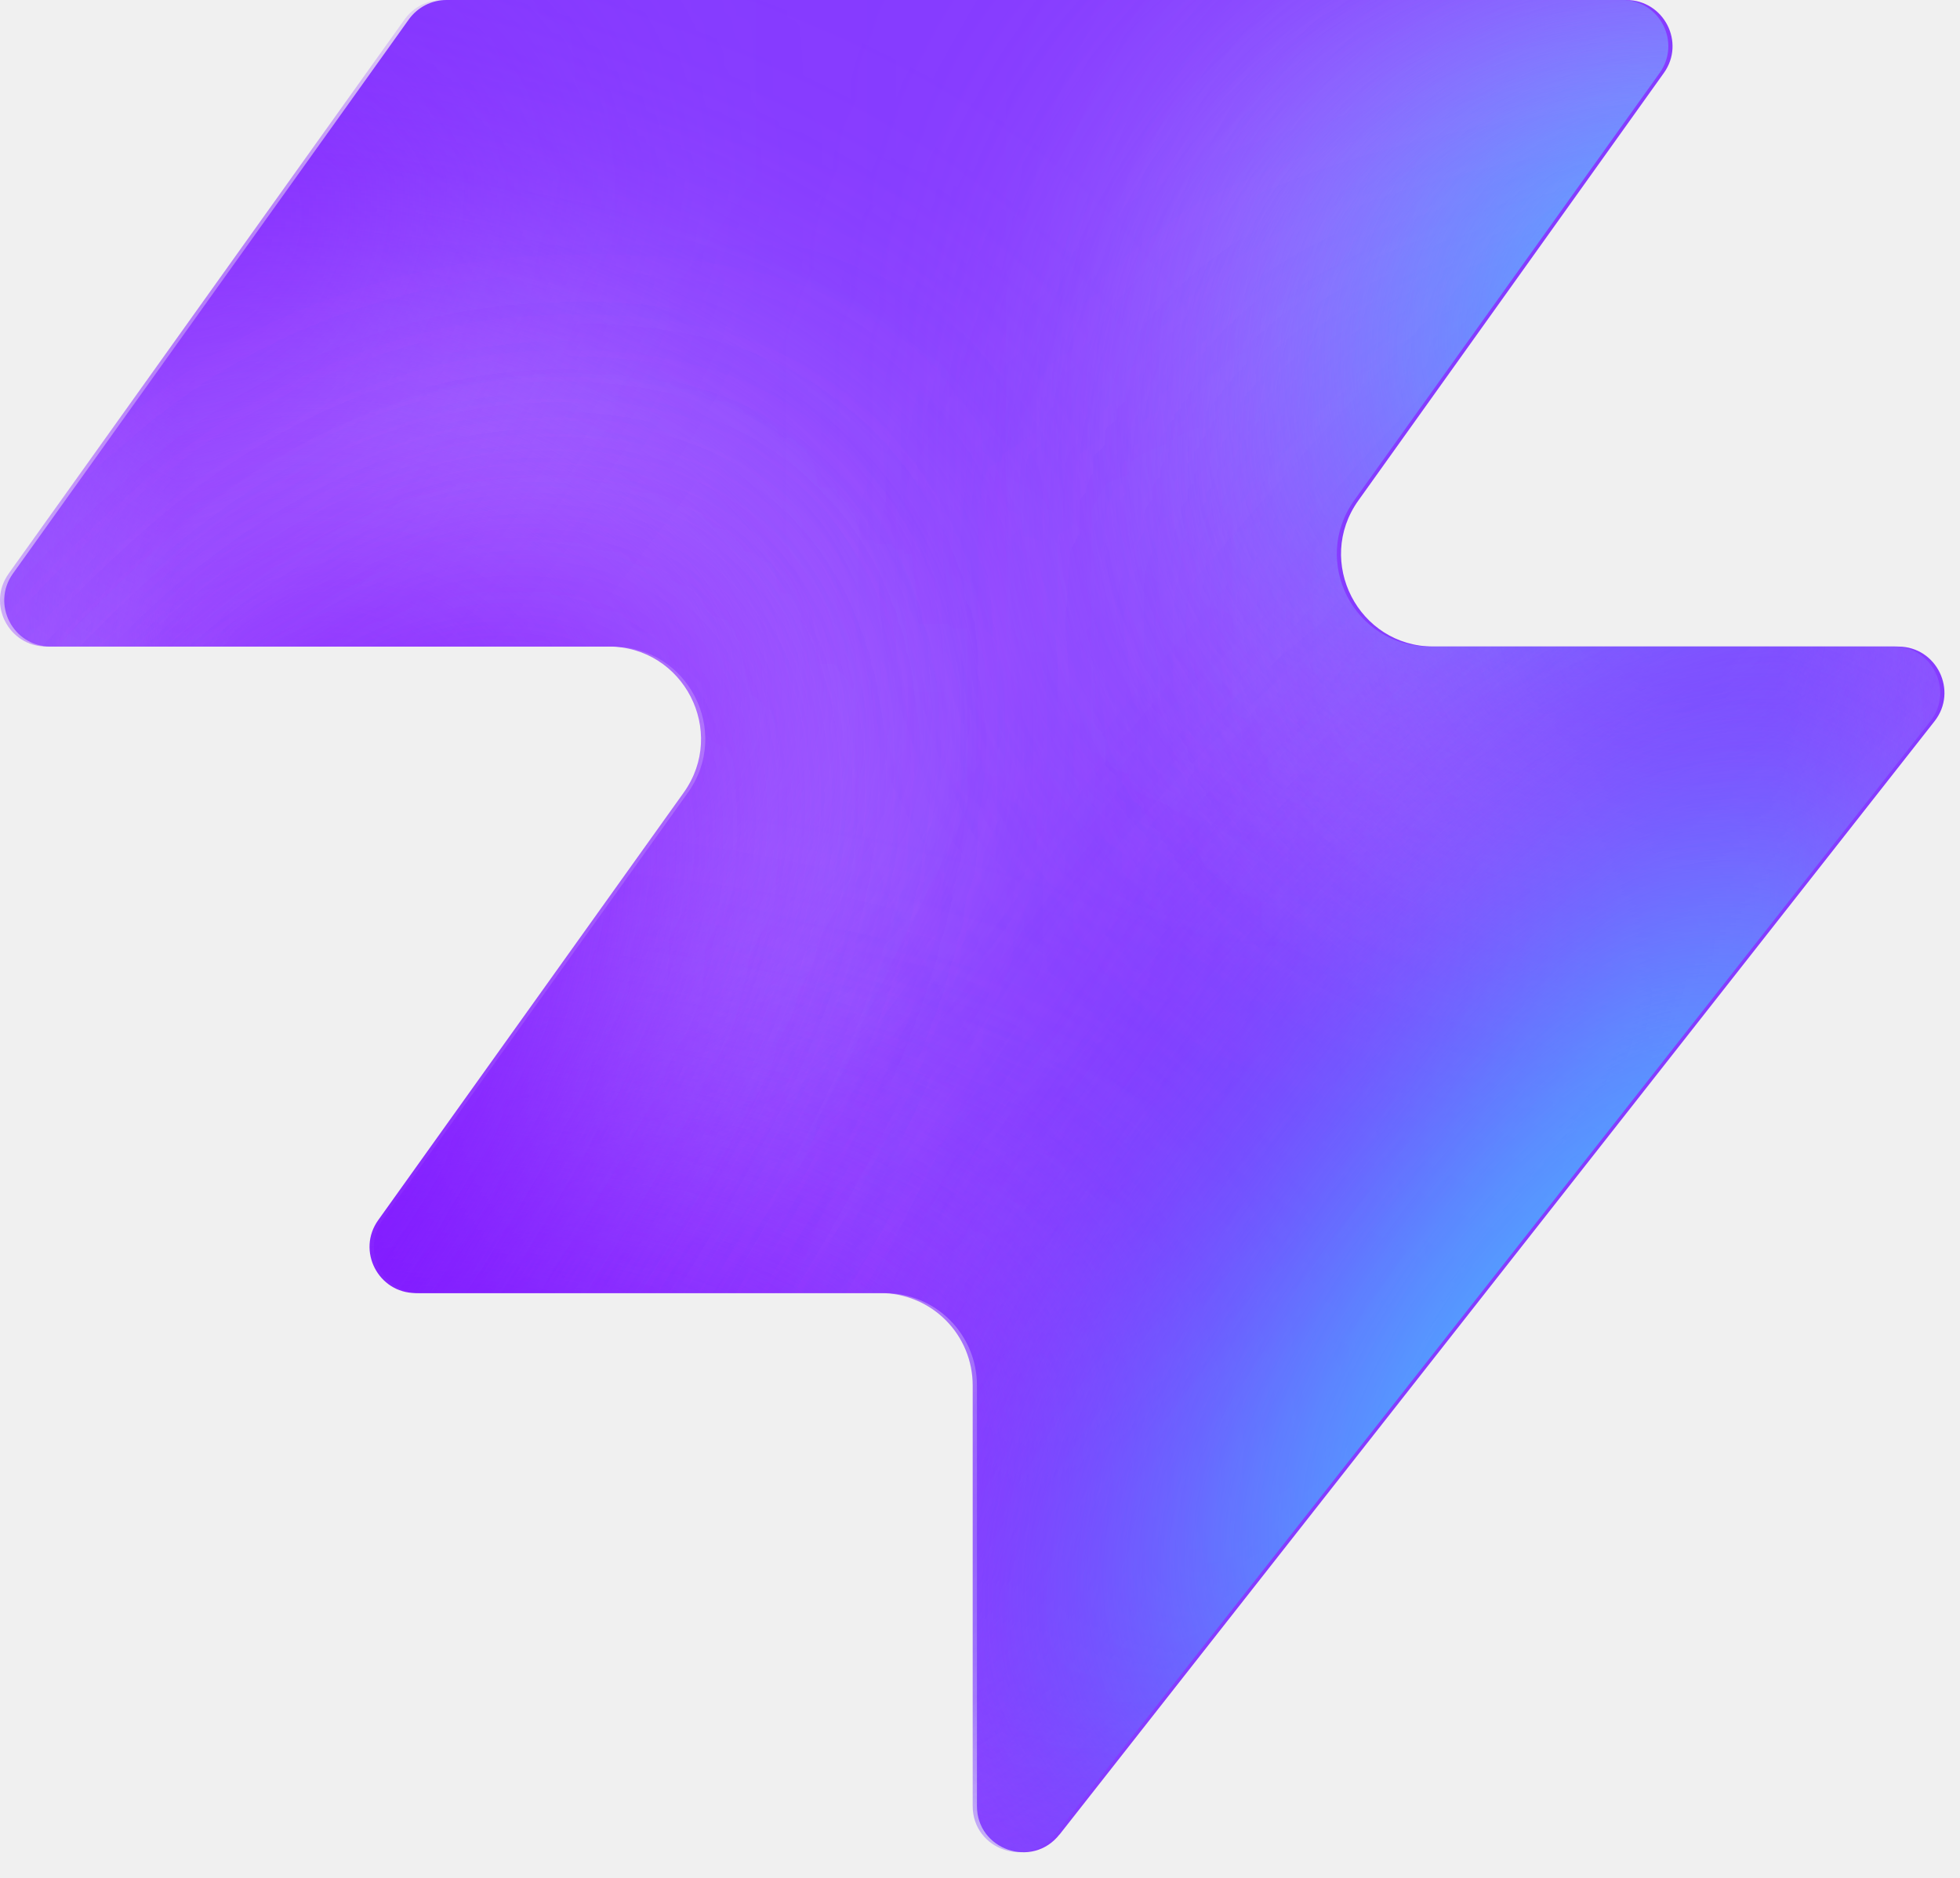
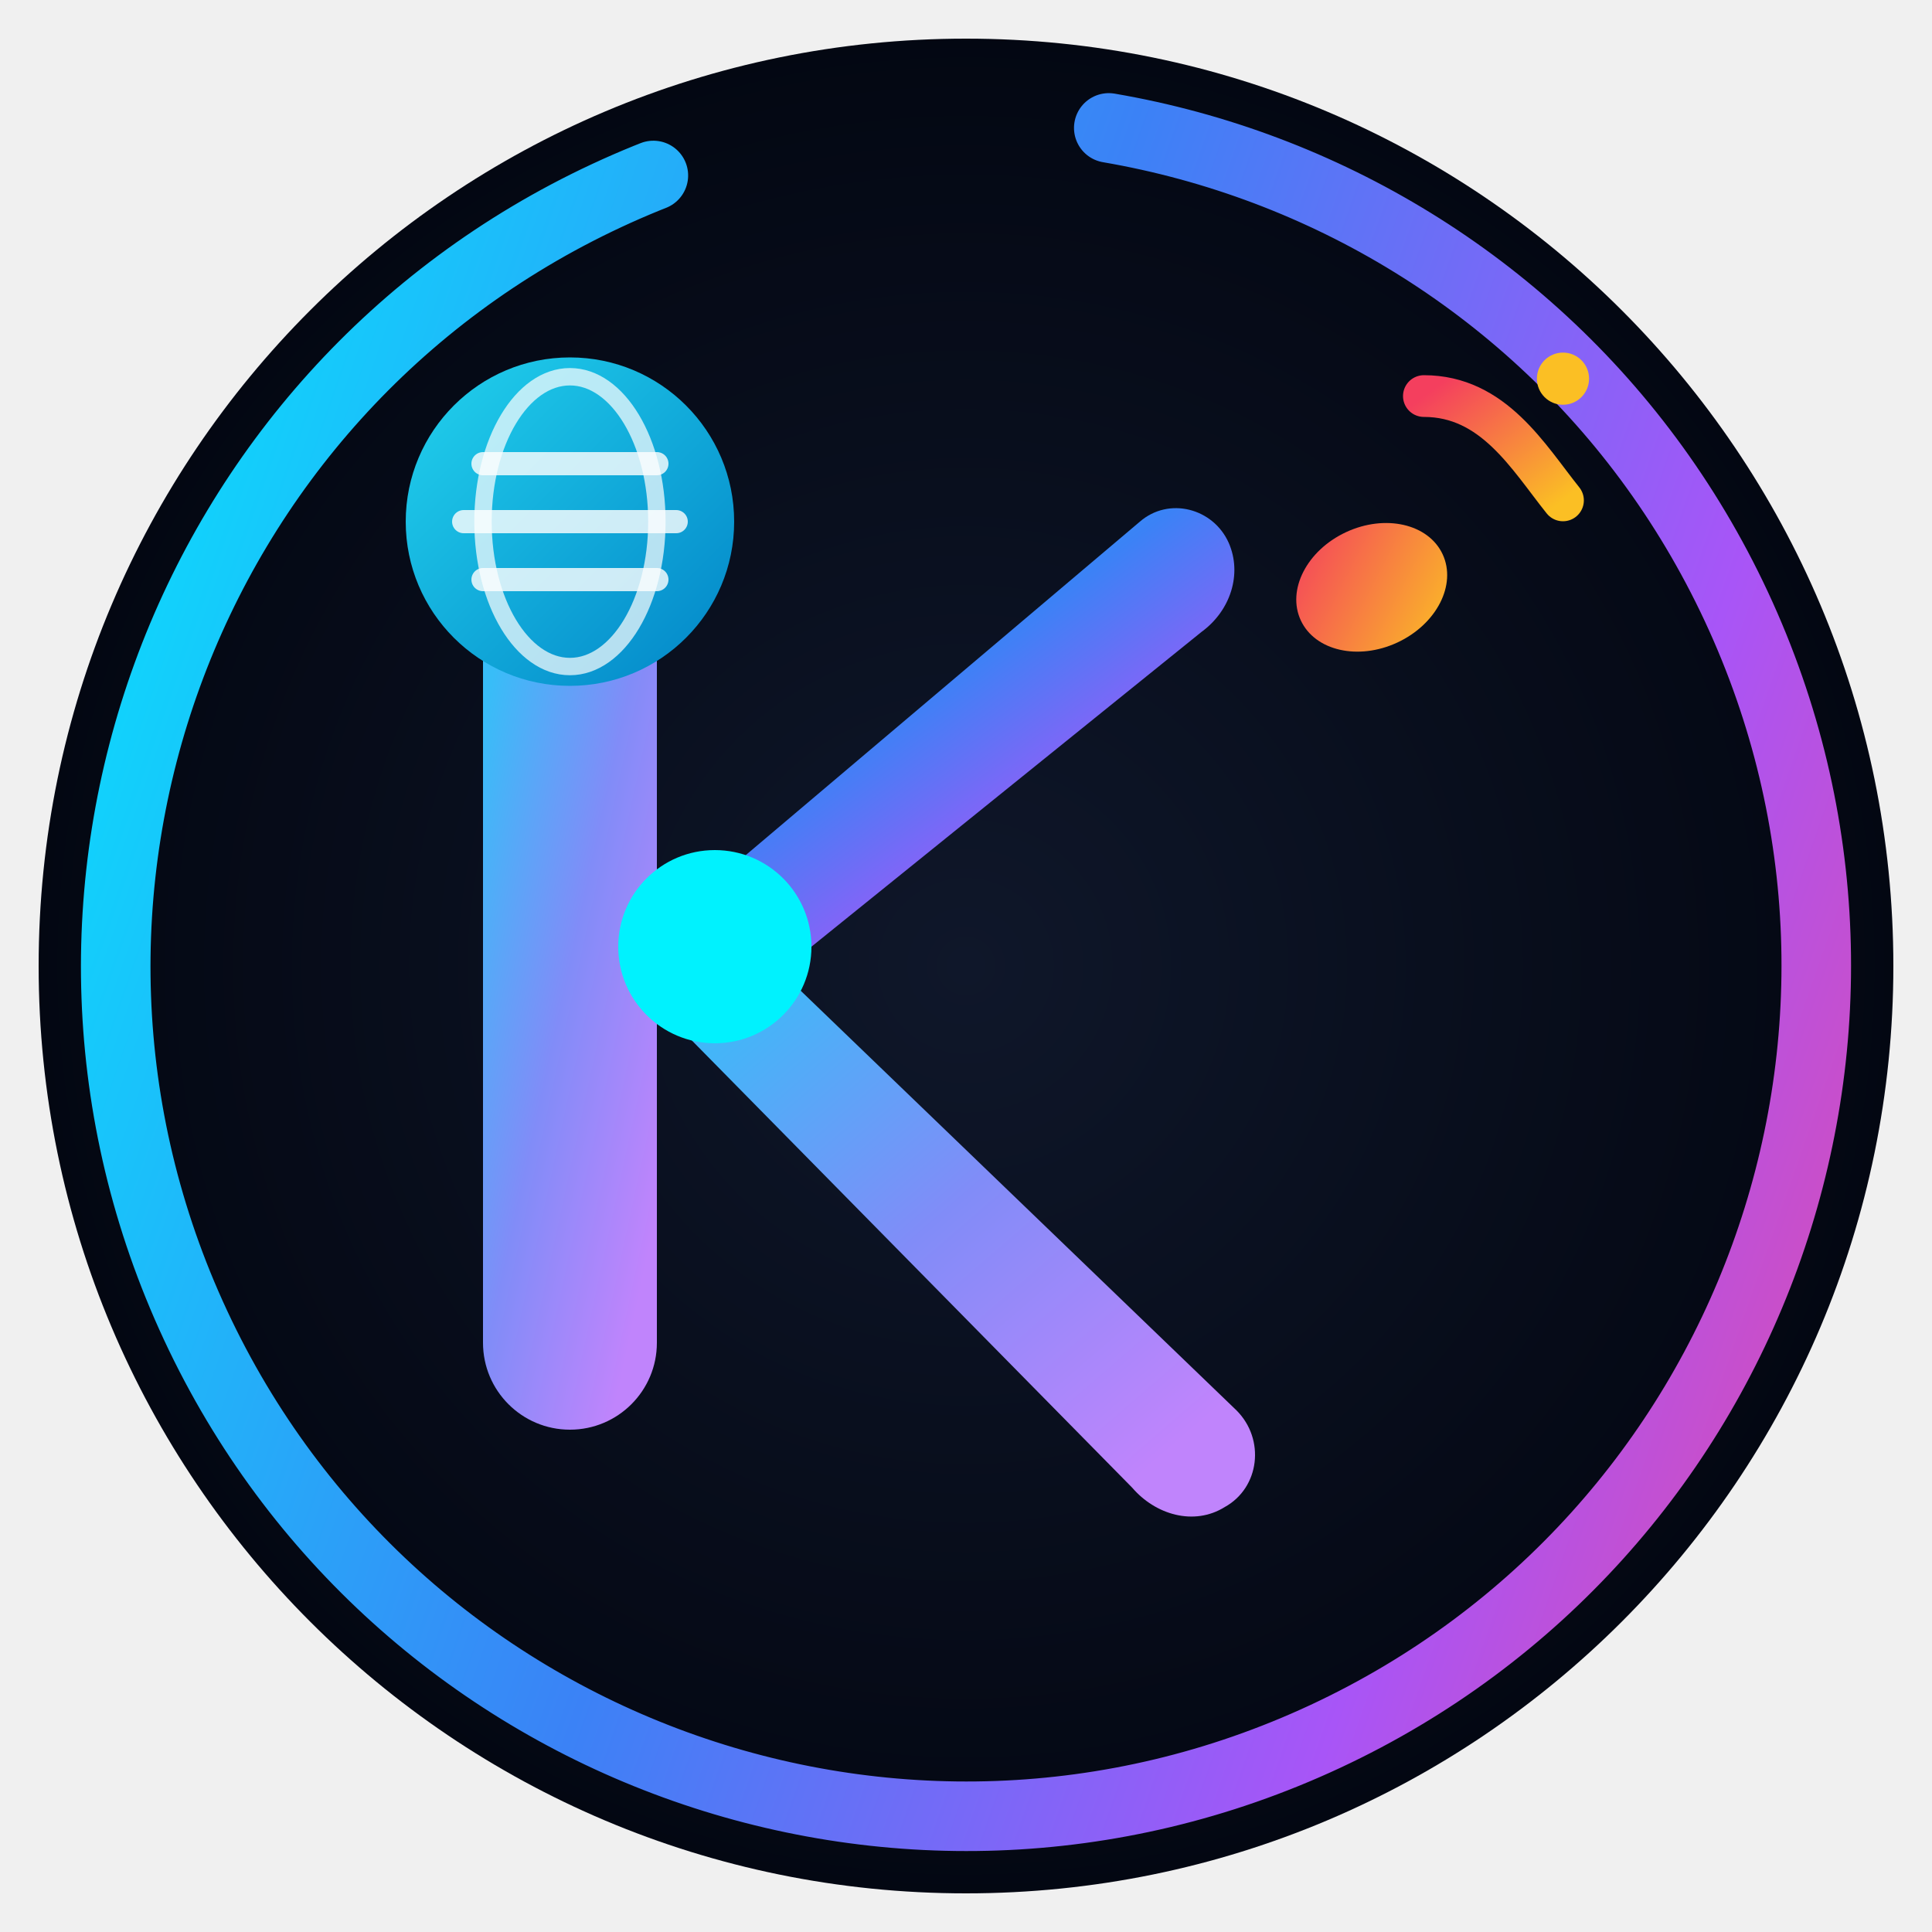
- <svg xmlns="http://www.w3.org/2000/svg" width="48" height="46" fill="none" viewBox="0 0 48 46">
-   <path fill="#863bff" d="M25.946 44.938c-.664.845-2.021.375-2.021-.698V33.937a2.26 2.26 0 0 0-2.262-2.262H10.287c-.92 0-1.456-1.04-.92-1.788l7.48-10.471c1.07-1.497 0-3.578-1.842-3.578H1.237c-.92 0-1.456-1.04-.92-1.788L10.013.474c.214-.297.556-.474.92-.474h28.894c.92 0 1.456 1.04.92 1.788l-7.48 10.471c-1.07 1.498 0 3.579 1.842 3.579h11.377c.943 0 1.473 1.088.89 1.83L25.947 44.94z" style="fill:#863bff;fill:color(display-p3 .525 .23 1);fill-opacity:1" />
-   <mask id="a" width="48" height="46" x="0" y="0" maskUnits="userSpaceOnUse" style="mask-type:alpha">
-     <path fill="#000" d="M25.842 44.938c-.664.844-2.021.375-2.021-.698V33.937a2.26 2.26 0 0 0-2.262-2.262H10.183c-.92 0-1.456-1.04-.92-1.788l7.48-10.471c1.07-1.498 0-3.579-1.842-3.579H1.133c-.92 0-1.456-1.04-.92-1.787L9.91.473c.214-.297.556-.474.92-.474h28.894c.92 0 1.456 1.04.92 1.788l-7.48 10.471c-1.07 1.498 0 3.578 1.842 3.578h11.377c.943 0 1.473 1.088.89 1.832L25.843 44.94z" style="fill:#000;fill-opacity:1" />
-   </mask>
-   <g mask="url(#a)">
-     <g filter="url(#b)">
-       <ellipse cx="5.508" cy="14.704" fill="#ede6ff" rx="5.508" ry="14.704" style="fill:#ede6ff;fill:color(display-p3 .927 .903 1);fill-opacity:1" transform="matrix(.00324 1 1 -.00324 -4.47 31.516)" />
-     </g>
-     <g filter="url(#c)">
-       <ellipse cx="10.399" cy="29.851" fill="#ede6ff" rx="10.399" ry="29.851" style="fill:#ede6ff;fill:color(display-p3 .927 .903 1);fill-opacity:1" transform="matrix(.00324 1 1 -.00324 -39.328 7.883)" />
-     </g>
-     <g filter="url(#d)">
-       <ellipse cx="5.508" cy="30.487" fill="#7e14ff" rx="5.508" ry="30.487" style="fill:#7e14ff;fill:color(display-p3 .492 .077 1);fill-opacity:1" transform="rotate(89.814 -25.913 -14.639)scale(1 -1)" />
-     </g>
-     <g filter="url(#e)">
-       <ellipse cx="5.508" cy="30.599" fill="#7e14ff" rx="5.508" ry="30.599" style="fill:#7e14ff;fill:color(display-p3 .492 .077 1);fill-opacity:1" transform="rotate(89.814 -32.644 -3.334)scale(1 -1)" />
-     </g>
-     <g filter="url(#f)">
-       <ellipse cx="5.508" cy="30.599" fill="#7e14ff" rx="5.508" ry="30.599" style="fill:#7e14ff;fill:color(display-p3 .492 .077 1);fill-opacity:1" transform="matrix(.00324 1 1 -.00324 -34.34 30.47)" />
-     </g>
-     <g filter="url(#g)">
-       <ellipse cx="14.072" cy="22.078" fill="#ede6ff" rx="14.072" ry="22.078" style="fill:#ede6ff;fill:color(display-p3 .927 .903 1);fill-opacity:1" transform="rotate(93.35 24.506 48.493)scale(-1 1)" />
-     </g>
-     <g filter="url(#h)">
-       <ellipse cx="3.47" cy="21.501" fill="#7e14ff" rx="3.47" ry="21.501" style="fill:#7e14ff;fill:color(display-p3 .492 .077 1);fill-opacity:1" transform="rotate(89.009 28.708 47.59)scale(-1 1)" />
-     </g>
-     <g filter="url(#i)">
-       <ellipse cx="3.47" cy="21.501" fill="#7e14ff" rx="3.47" ry="21.501" style="fill:#7e14ff;fill:color(display-p3 .492 .077 1);fill-opacity:1" transform="rotate(89.009 28.708 47.59)scale(-1 1)" />
-     </g>
-     <g filter="url(#j)">
-       <ellipse cx=".387" cy="8.972" fill="#7e14ff" rx="4.407" ry="29.108" style="fill:#7e14ff;fill:color(display-p3 .492 .077 1);fill-opacity:1" transform="rotate(39.51 .387 8.972)" />
-     </g>
-     <g filter="url(#k)">
-       <ellipse cx="47.523" cy="-6.092" fill="#7e14ff" rx="4.407" ry="29.108" style="fill:#7e14ff;fill:color(display-p3 .492 .077 1);fill-opacity:1" transform="rotate(37.892 47.523 -6.092)" />
-     </g>
-     <g filter="url(#l)">
-       <ellipse cx="41.412" cy="6.333" fill="#47bfff" rx="5.971" ry="9.665" style="fill:#47bfff;fill:color(display-p3 .28 .748 1);fill-opacity:1" transform="rotate(37.892 41.412 6.333)" />
-     </g>
-     <g filter="url(#m)">
-       <ellipse cx="-1.879" cy="38.332" fill="#7e14ff" rx="4.407" ry="29.108" style="fill:#7e14ff;fill:color(display-p3 .492 .077 1);fill-opacity:1" transform="rotate(37.892 -1.88 38.332)" />
-     </g>
-     <g filter="url(#n)">
-       <ellipse cx="-1.879" cy="38.332" fill="#7e14ff" rx="4.407" ry="29.108" style="fill:#7e14ff;fill:color(display-p3 .492 .077 1);fill-opacity:1" transform="rotate(37.892 -1.88 38.332)" />
-     </g>
-     <g filter="url(#o)">
-       <ellipse cx="35.651" cy="29.907" fill="#7e14ff" rx="4.407" ry="29.108" style="fill:#7e14ff;fill:color(display-p3 .492 .077 1);fill-opacity:1" transform="rotate(37.892 35.651 29.907)" />
-     </g>
-     <g filter="url(#p)">
-       <ellipse cx="38.418" cy="32.4" fill="#47bfff" rx="5.971" ry="15.297" style="fill:#47bfff;fill:color(display-p3 .28 .748 1);fill-opacity:1" transform="rotate(37.892 38.418 32.4)" />
-     </g>
+ <svg xmlns="http://www.w3.org/2000/svg" viewBox="0 0 100 100" fill="none">
+   <defs>
+     <linearGradient id="fav-neon-ring" x1="0%" y1="0%" x2="100%" y2="100%">
+       <stop offset="0%" stop-color="#00f2fe" />
+       <stop offset="45%" stop-color="#3b82f6" />
+       <stop offset="75%" stop-color="#a855f7" />
+       <stop offset="100%" stop-color="#ec4899" />
+     </linearGradient>
+     <linearGradient id="fav-k-grad" x1="15%" y1="10%" x2="85%" y2="90%">
+       <stop offset="0%" stop-color="#38bdf8" />
+       <stop offset="50%" stop-color="#818cf8" />
+       <stop offset="100%" stop-color="#c084fc" />
+     </linearGradient>
+     <linearGradient id="fav-mic-head" x1="0%" y1="0%" x2="100%" y2="100%">
+       <stop offset="0%" stop-color="#22d3ee" />
+       <stop offset="100%" stop-color="#0284c7" />
+     </linearGradient>
+     <linearGradient id="fav-note-grad" x1="0%" y1="0%" x2="100%" y2="100%">
+       <stop offset="0%" stop-color="#f43f5e" />
+       <stop offset="100%" stop-color="#fbbf24" />
+     </linearGradient>
+     <radialGradient id="fav-glow-bg" cx="50%" cy="50%" r="50%">
+       <stop offset="0%" stop-color="#0f172a" />
+       <stop offset="100%" stop-color="#030712" />
+     </radialGradient>
+   </defs>
+   <circle cx="50" cy="50" r="48" fill="url(#fav-glow-bg)" />
+   <circle cx="50" cy="50" r="44" stroke="url(#fav-neon-ring)" stroke-width="3.6" stroke-linecap="round" stroke-dasharray="210 24" transform="rotate(-25 50 50)" />
+   <rect x="25" y="26" width="9" height="48" rx="4.5" fill="url(#fav-k-grad)" />
+   <circle cx="29.5" cy="27" r="8.5" fill="url(#fav-mic-head)" />
+   <path d="M24 27h11M25 24h9M25 30h9" stroke="#ffffff" stroke-width="1.2" stroke-linecap="round" stroke-opacity="0.8" />
+   <ellipse cx="29.5" cy="27" rx="4.5" ry="7.5" stroke="#ffffff" stroke-width="0.9" stroke-opacity="0.7" fill="none" />
+   <path d="M33 49L59 27C60.5 25.7 62.8 26.3 63.6 28.1C64.3 29.7 63.7 31.6 62.2 32.7L42 49" fill="url(#fav-neon-ring)" />
+   <path d="M37 47L64 73C65.5 74.5 65.2 77 63.4 78C61.8 79 59.8 78.4 58.6 77L33 51" fill="url(#fav-k-grad)" />
+   <circle cx="37" cy="49" r="5" fill="#00f2fe" />
+   <g transform="translate(62, 16) scale(0.9)">
+     <ellipse cx="10" cy="16" rx="4.5" ry="3.5" transform="rotate(-25 10 16)" fill="url(#fav-note-grad)" />
+     <path d="M13 15V4.5" stroke="url(#fav-note-grad)" stroke-width="2.4" stroke-linecap="round" />
+     <path d="M13 5C17 5 19 8.5 21 11" stroke="url(#fav-note-grad)" stroke-width="2.4" stroke-linecap="round" fill="none" />
+     <circle cx="21" cy="4" r="1.5" fill="#fbbf24" />
  </g>
-   <defs>
-     <filter id="b" width="60.045" height="41.654" x="-19.77" y="16.149" color-interpolation-filters="sRGB" filterUnits="userSpaceOnUse">
-       <feFlood flood-opacity="0" result="BackgroundImageFix" />
-       <feBlend in="SourceGraphic" in2="BackgroundImageFix" result="shape" />
-       <feGaussianBlur result="effect1_foregroundBlur_2002_17158" stdDeviation="7.659" />
-     </filter>
-     <filter id="c" width="90.34" height="51.437" x="-54.613" y="-7.533" color-interpolation-filters="sRGB" filterUnits="userSpaceOnUse">
-       <feFlood flood-opacity="0" result="BackgroundImageFix" />
-       <feBlend in="SourceGraphic" in2="BackgroundImageFix" result="shape" />
-       <feGaussianBlur result="effect1_foregroundBlur_2002_17158" stdDeviation="7.659" />
-     </filter>
-     <filter id="d" width="79.355" height="29.4" x="-49.64" y="2.03" color-interpolation-filters="sRGB" filterUnits="userSpaceOnUse">
-       <feFlood flood-opacity="0" result="BackgroundImageFix" />
-       <feBlend in="SourceGraphic" in2="BackgroundImageFix" result="shape" />
-       <feGaussianBlur result="effect1_foregroundBlur_2002_17158" stdDeviation="4.596" />
-     </filter>
-     <filter id="e" width="79.579" height="29.4" x="-45.045" y="20.029" color-interpolation-filters="sRGB" filterUnits="userSpaceOnUse">
-       <feFlood flood-opacity="0" result="BackgroundImageFix" />
-       <feBlend in="SourceGraphic" in2="BackgroundImageFix" result="shape" />
-       <feGaussianBlur result="effect1_foregroundBlur_2002_17158" stdDeviation="4.596" />
-     </filter>
-     <filter id="f" width="79.579" height="29.4" x="-43.513" y="21.178" color-interpolation-filters="sRGB" filterUnits="userSpaceOnUse">
-       <feFlood flood-opacity="0" result="BackgroundImageFix" />
-       <feBlend in="SourceGraphic" in2="BackgroundImageFix" result="shape" />
-       <feGaussianBlur result="effect1_foregroundBlur_2002_17158" stdDeviation="4.596" />
-     </filter>
-     <filter id="g" width="74.749" height="58.852" x="15.756" y="-17.901" color-interpolation-filters="sRGB" filterUnits="userSpaceOnUse">
-       <feFlood flood-opacity="0" result="BackgroundImageFix" />
-       <feBlend in="SourceGraphic" in2="BackgroundImageFix" result="shape" />
-       <feGaussianBlur result="effect1_foregroundBlur_2002_17158" stdDeviation="7.659" />
-     </filter>
-     <filter id="h" width="61.377" height="25.362" x="23.548" y="2.284" color-interpolation-filters="sRGB" filterUnits="userSpaceOnUse">
-       <feFlood flood-opacity="0" result="BackgroundImageFix" />
-       <feBlend in="SourceGraphic" in2="BackgroundImageFix" result="shape" />
-       <feGaussianBlur result="effect1_foregroundBlur_2002_17158" stdDeviation="4.596" />
-     </filter>
-     <filter id="i" width="61.377" height="25.362" x="23.548" y="2.284" color-interpolation-filters="sRGB" filterUnits="userSpaceOnUse">
-       <feFlood flood-opacity="0" result="BackgroundImageFix" />
-       <feBlend in="SourceGraphic" in2="BackgroundImageFix" result="shape" />
-       <feGaussianBlur result="effect1_foregroundBlur_2002_17158" stdDeviation="4.596" />
-     </filter>
-     <filter id="j" width="56.045" height="63.649" x="-27.636" y="-22.853" color-interpolation-filters="sRGB" filterUnits="userSpaceOnUse">
-       <feFlood flood-opacity="0" result="BackgroundImageFix" />
-       <feBlend in="SourceGraphic" in2="BackgroundImageFix" result="shape" />
-       <feGaussianBlur result="effect1_foregroundBlur_2002_17158" stdDeviation="4.596" />
-     </filter>
-     <filter id="k" width="54.814" height="64.646" x="20.116" y="-38.415" color-interpolation-filters="sRGB" filterUnits="userSpaceOnUse">
-       <feFlood flood-opacity="0" result="BackgroundImageFix" />
-       <feBlend in="SourceGraphic" in2="BackgroundImageFix" result="shape" />
-       <feGaussianBlur result="effect1_foregroundBlur_2002_17158" stdDeviation="4.596" />
-     </filter>
-     <filter id="l" width="33.541" height="35.313" x="24.641" y="-11.323" color-interpolation-filters="sRGB" filterUnits="userSpaceOnUse">
-       <feFlood flood-opacity="0" result="BackgroundImageFix" />
-       <feBlend in="SourceGraphic" in2="BackgroundImageFix" result="shape" />
-       <feGaussianBlur result="effect1_foregroundBlur_2002_17158" stdDeviation="4.596" />
-     </filter>
-     <filter id="m" width="54.814" height="64.646" x="-29.286" y="6.009" color-interpolation-filters="sRGB" filterUnits="userSpaceOnUse">
-       <feFlood flood-opacity="0" result="BackgroundImageFix" />
-       <feBlend in="SourceGraphic" in2="BackgroundImageFix" result="shape" />
-       <feGaussianBlur result="effect1_foregroundBlur_2002_17158" stdDeviation="4.596" />
-     </filter>
-     <filter id="n" width="54.814" height="64.646" x="-29.286" y="6.009" color-interpolation-filters="sRGB" filterUnits="userSpaceOnUse">
-       <feFlood flood-opacity="0" result="BackgroundImageFix" />
-       <feBlend in="SourceGraphic" in2="BackgroundImageFix" result="shape" />
-       <feGaussianBlur result="effect1_foregroundBlur_2002_17158" stdDeviation="4.596" />
-     </filter>
-     <filter id="o" width="54.814" height="64.646" x="8.244" y="-2.416" color-interpolation-filters="sRGB" filterUnits="userSpaceOnUse">
-       <feFlood flood-opacity="0" result="BackgroundImageFix" />
-       <feBlend in="SourceGraphic" in2="BackgroundImageFix" result="shape" />
-       <feGaussianBlur result="effect1_foregroundBlur_2002_17158" stdDeviation="4.596" />
-     </filter>
-     <filter id="p" width="39.409" height="43.623" x="18.713" y="10.588" color-interpolation-filters="sRGB" filterUnits="userSpaceOnUse">
-       <feFlood flood-opacity="0" result="BackgroundImageFix" />
-       <feBlend in="SourceGraphic" in2="BackgroundImageFix" result="shape" />
-       <feGaussianBlur result="effect1_foregroundBlur_2002_17158" stdDeviation="4.596" />
-     </filter>
-   </defs>
</svg>
